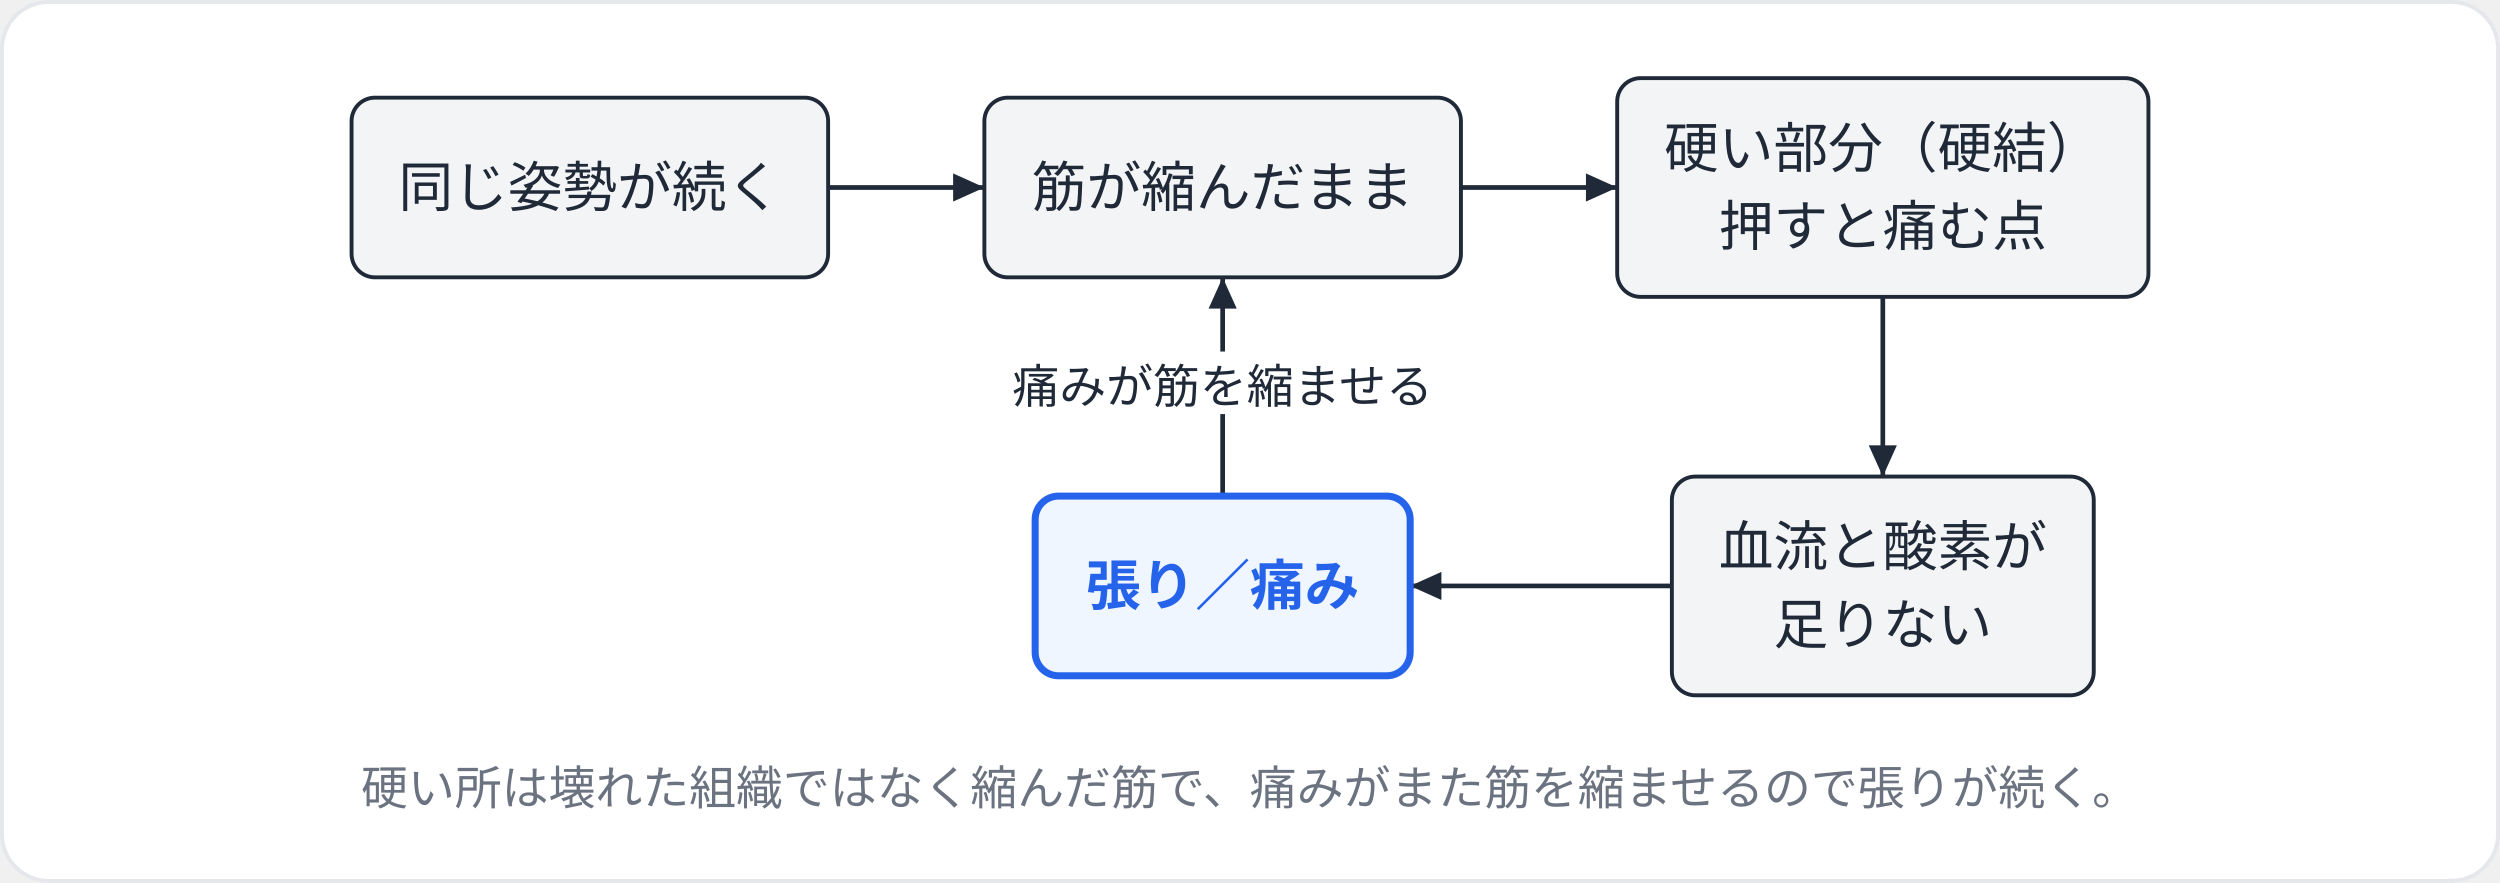
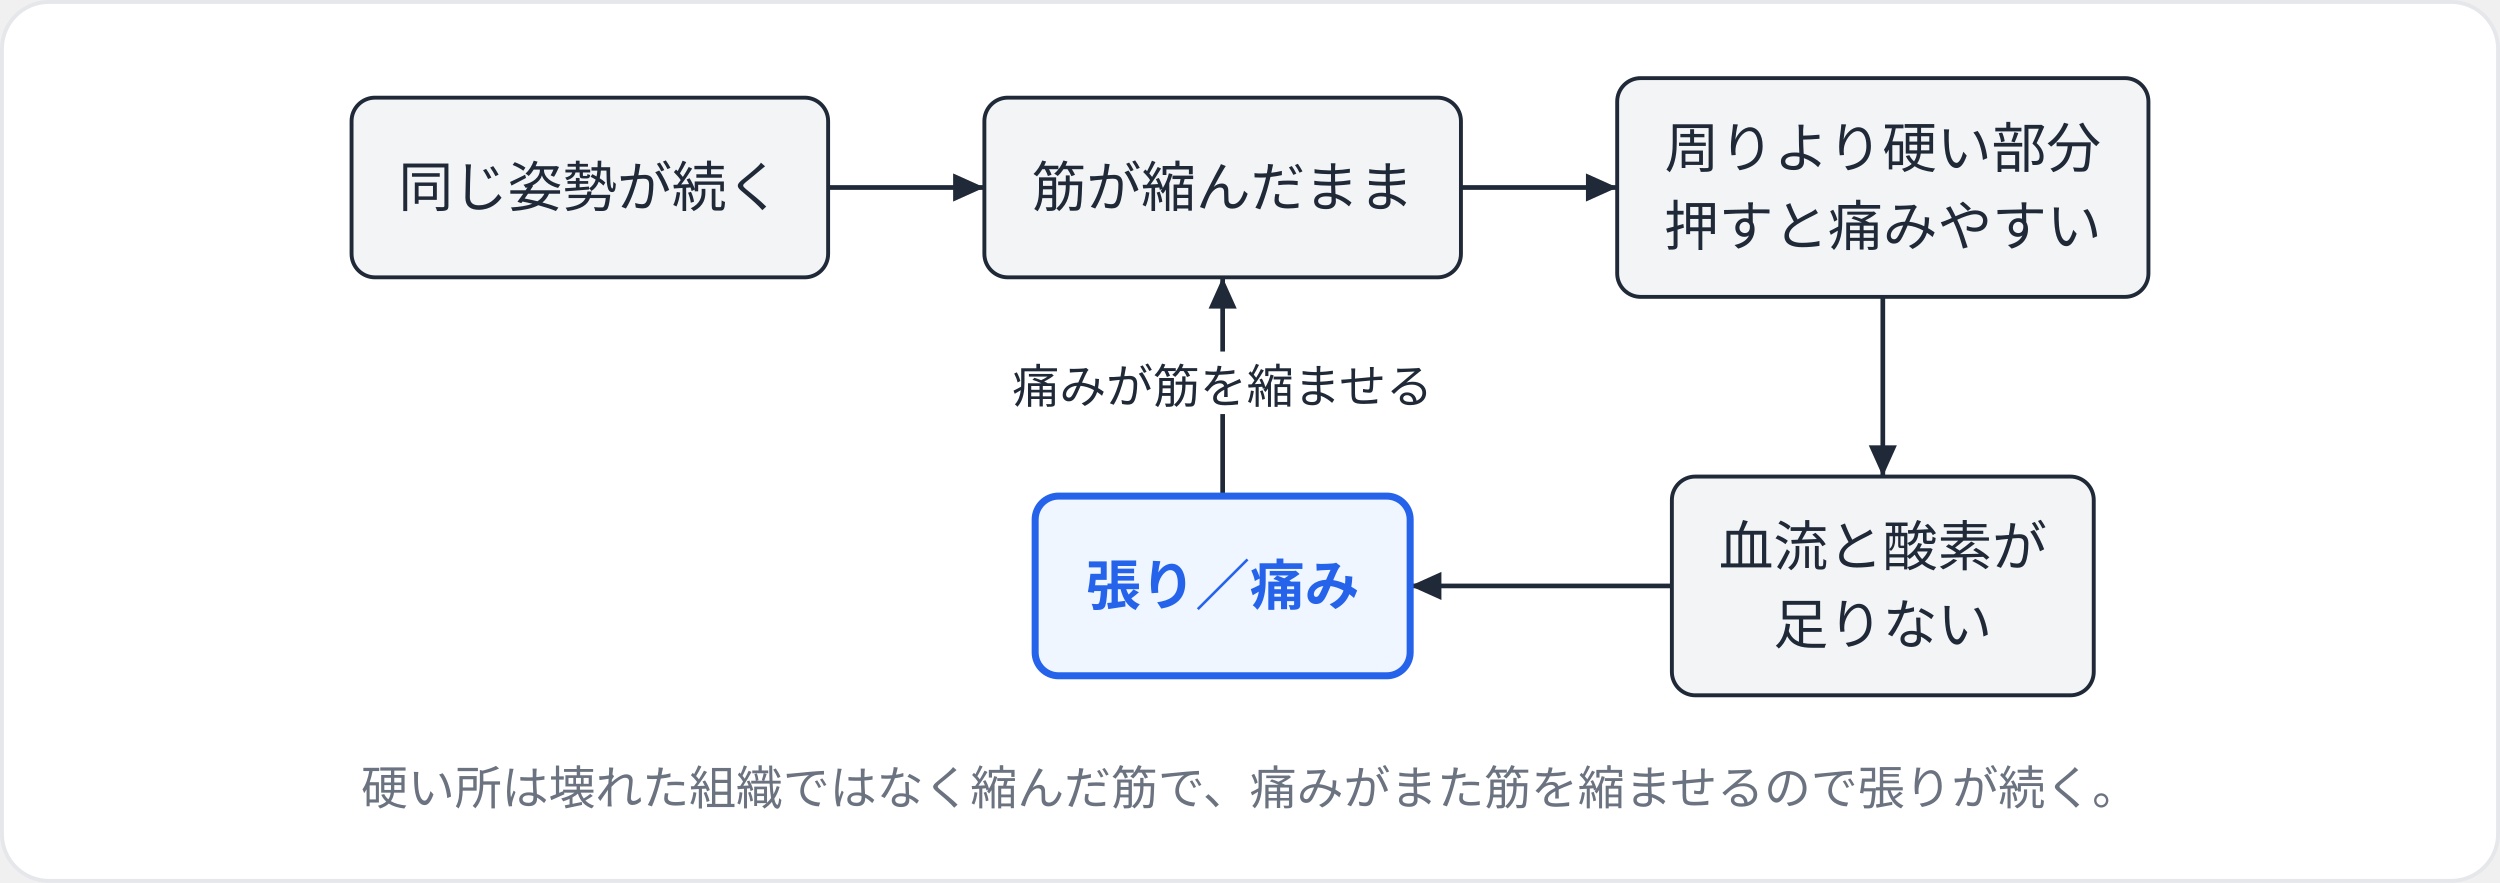
<svg xmlns="http://www.w3.org/2000/svg" width="640" height="226" viewBox="0 0 640 226" role="img">
  <rect x="0.5" y="0.5" width="639" height="225" rx="12" fill="#ffffff" stroke="#e5e7eb" stroke-width="1" />
  <g transform="translate(90 20)">
    <polyline points="122,28 162,28" fill="none" stroke="#1f2937" stroke-width="1.2" stroke-linejoin="round" />
    <polygon points="162,28 154,31.6 154,24.4" fill="#1f2937" />
    <polyline points="284,28 324,28" fill="none" stroke="#1f2937" stroke-width="1.2" stroke-linejoin="round" />
    <polygon points="324,28 316,31.6 316,24.4" fill="#1f2937" />
    <polyline points="392,56 392,102" fill="none" stroke="#1f2937" stroke-width="1.2" stroke-linejoin="round" />
    <polygon points="392,102 388.4,94 395.6,94" fill="#1f2937" />
    <polyline points="338,130 271,130" fill="none" stroke="#1f2937" stroke-width="1.2" stroke-linejoin="round" />
    <polygon points="271,130 279,126.4 279,133.6" fill="#1f2937" />
    <polyline points="223,107 223,51" fill="none" stroke="#1f2937" stroke-width="1.2" stroke-linejoin="round" />
    <polygon points="223,51 226.6,59 219.4,59" fill="#1f2937" />
    <rect x="0" y="5" width="122" height="46" rx="6" fill="#f3f4f6" stroke="#1f2937" stroke-width="1" />
    <text x="61" y="32.9" font-family="Hiragino Sans, Hiragino Kaku Gothic ProN, Noto Sans JP, Yu Gothic, Meiryo, sans-serif" font-size="14" fill="#1f2937" text-anchor="middle">同じ姿勢が続く</text>
    <rect x="162" y="5" width="122" height="46" rx="6" fill="#f3f4f6" stroke="#1f2937" stroke-width="1" />
    <text x="223" y="32.9" font-family="Hiragino Sans, Hiragino Kaku Gothic ProN, Noto Sans JP, Yu Gothic, Meiryo, sans-serif" font-size="14" fill="#1f2937" text-anchor="middle">筋が縮んだまま</text>
    <rect x="324" y="0" width="136" height="56" rx="6" fill="#f3f4f6" stroke="#1f2937" stroke-width="1" />
-     <text x="392" y="22.9" font-family="Hiragino Sans, Hiragino Kaku Gothic ProN, Noto Sans JP, Yu Gothic, Meiryo, sans-serif" font-size="14" fill="#1f2937" text-anchor="middle">硬い部分（硬結）</text>
-     <text x="392" y="42.9" font-family="Hiragino Sans, Hiragino Kaku Gothic ProN, Noto Sans JP, Yu Gothic, Meiryo, sans-serif" font-size="14" fill="#1f2937" text-anchor="middle">押すと痛む点</text>
+     <text x="392" y="22.9" font-family="Hiragino Sans, Hiragino Kaku Gothic ProN, Noto Sans JP, Yu Gothic, Meiryo, sans-serif" font-size="14" fill="#1f2937" text-anchor="middle">周りより硬い部分</text>
+     <text x="392" y="42.9" font-family="Hiragino Sans, Hiragino Kaku Gothic ProN, Noto Sans JP, Yu Gothic, Meiryo, sans-serif" font-size="14" fill="#1f2937" text-anchor="middle">押すと痛みやすい</text>
    <rect x="338" y="102" width="108" height="56" rx="6" fill="#f3f4f6" stroke="#1f2937" stroke-width="1" />
    <text x="392" y="124.9" font-family="Hiragino Sans, Hiragino Kaku Gothic ProN, Noto Sans JP, Yu Gothic, Meiryo, sans-serif" font-size="14" fill="#1f2937" text-anchor="middle">血流と酸素が</text>
    <text x="392" y="144.9" font-family="Hiragino Sans, Hiragino Kaku Gothic ProN, Noto Sans JP, Yu Gothic, Meiryo, sans-serif" font-size="14" fill="#1f2937" text-anchor="middle">足りない</text>
    <rect x="175" y="107" width="96" height="46" rx="6" fill="#eff6ff" stroke="#2563eb" stroke-width="1.8" />
    <text x="223" y="134.9" font-family="Hiragino Sans, Hiragino Kaku Gothic ProN, Noto Sans JP, Yu Gothic, Meiryo, sans-serif" font-size="14" fill="#2563eb" text-anchor="middle" font-weight="600">張り／痛み</text>
    <rect x="165" y="70" width="116" height="16" rx="3" fill="#ffffff" />
    <text x="223" y="83.2" font-family="Hiragino Sans, Hiragino Kaku Gothic ProN, Noto Sans JP, Yu Gothic, Meiryo, sans-serif" font-size="12" fill="#1f2937" text-anchor="middle">痛みが筋を縮ませる</text>
  </g>
  <text x="320" y="206" font-family="Hiragino Sans, Hiragino Kaku Gothic ProN, Noto Sans JP, Yu Gothic, Meiryo, sans-serif" font-size="12" fill="#6b7280" text-anchor="middle">硬い所は壊れた組織ではなく縮んだ筋で、痛みがまた筋を縮ませるので張りが続く。</text>
</svg>
